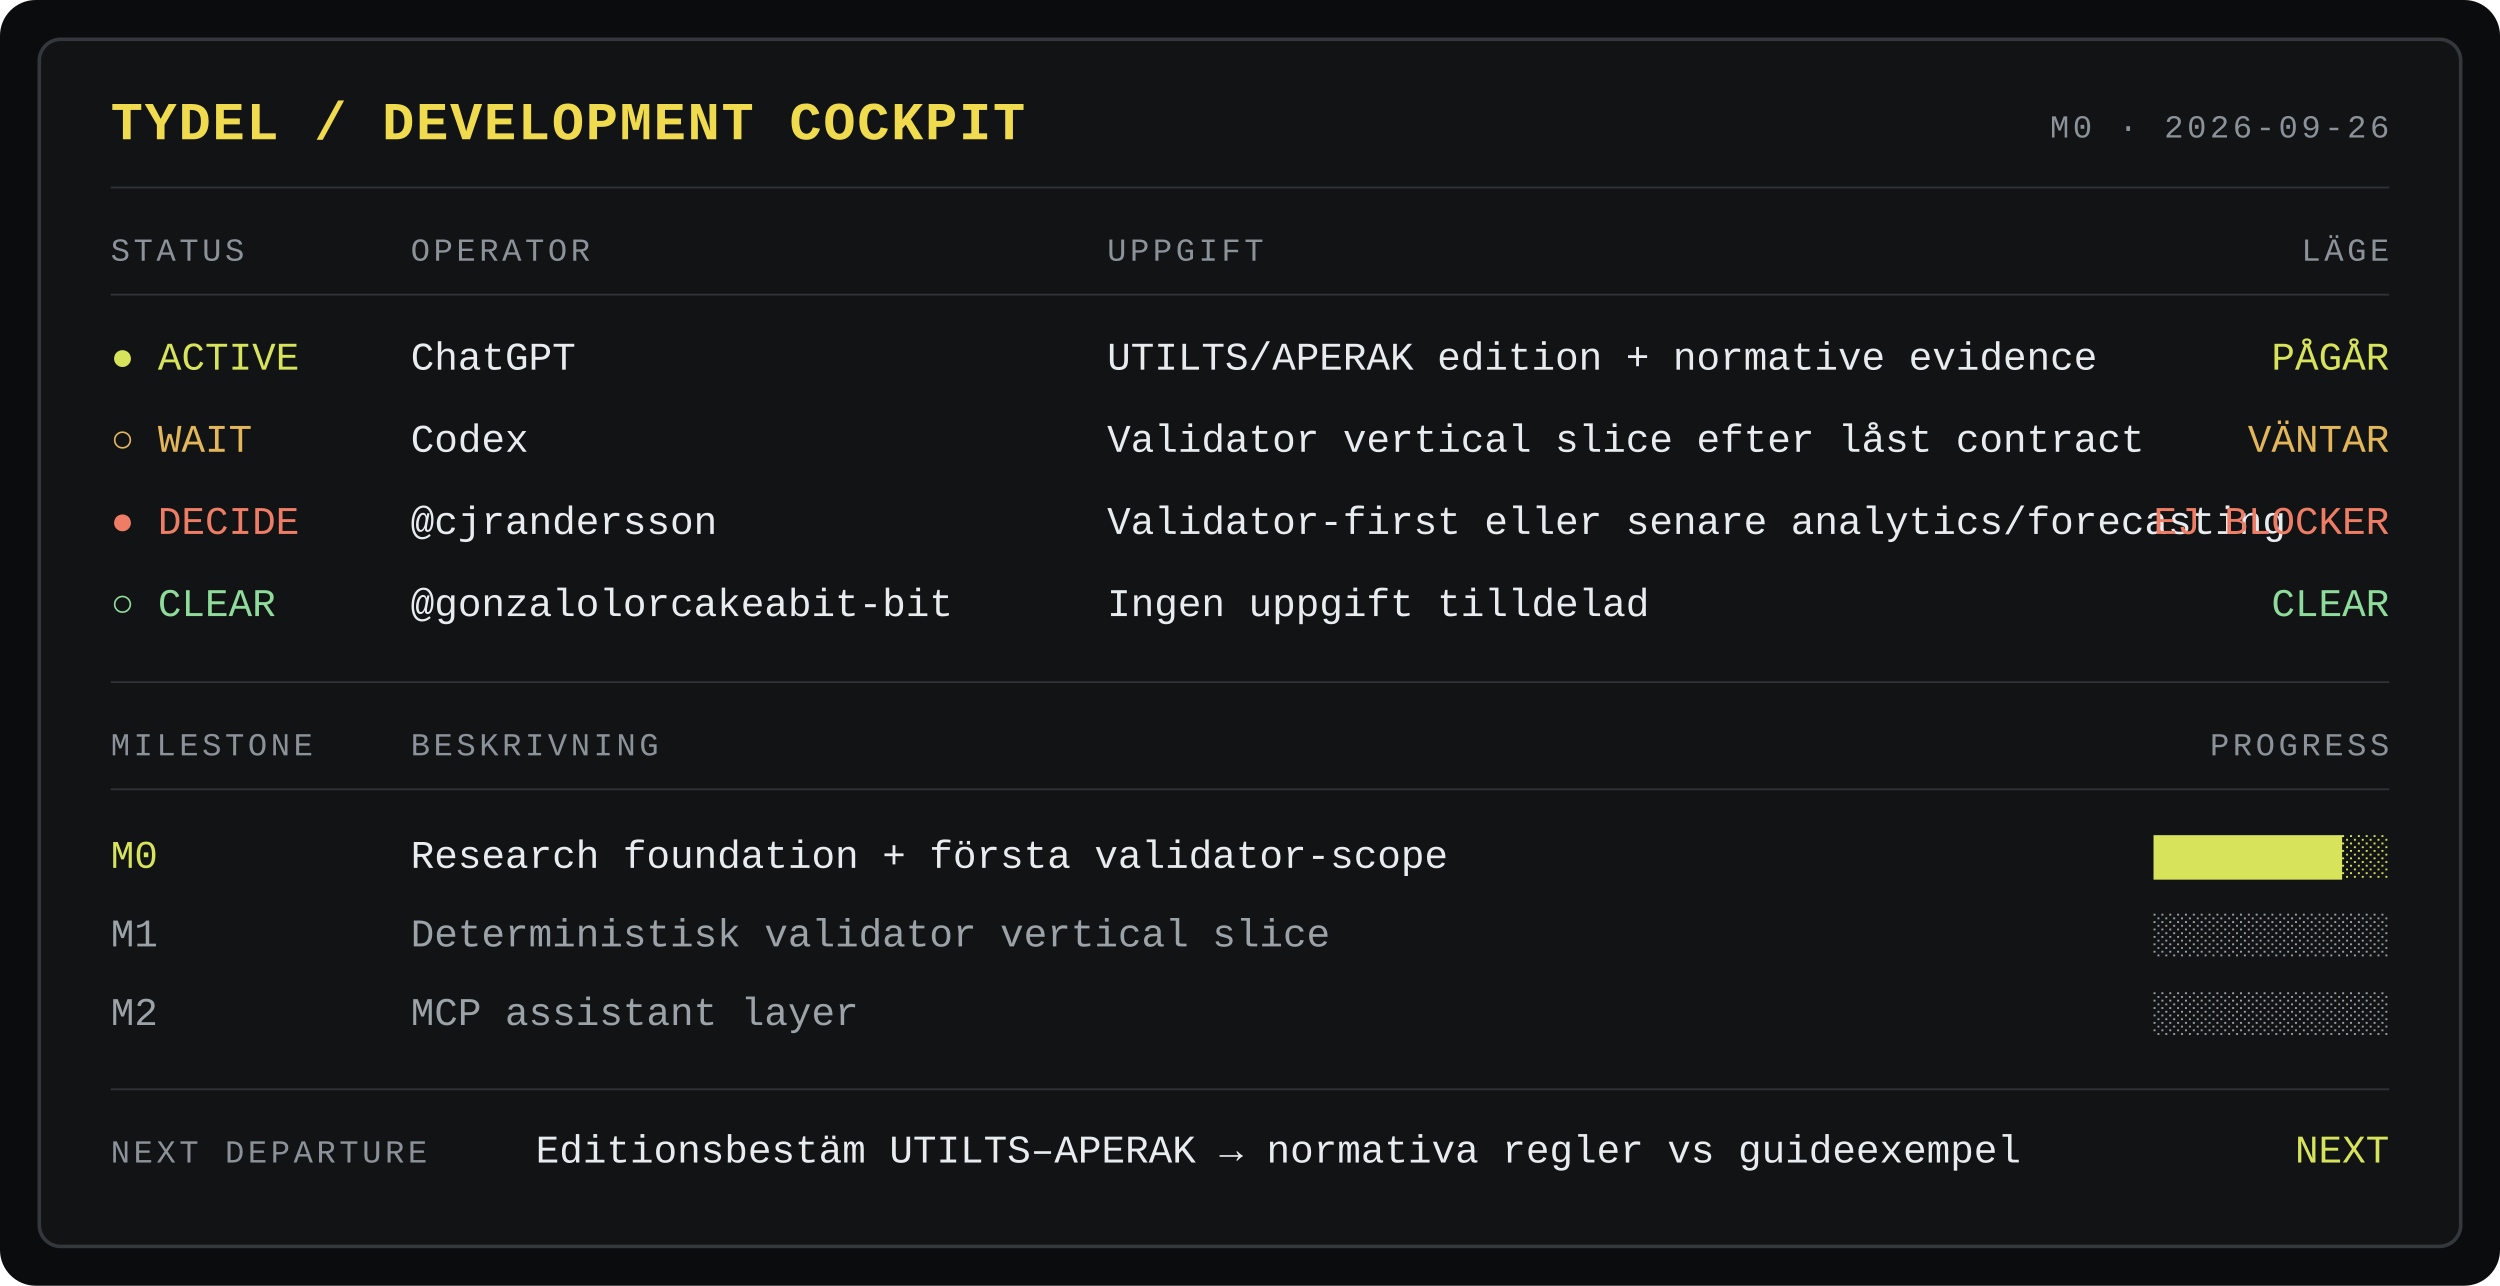
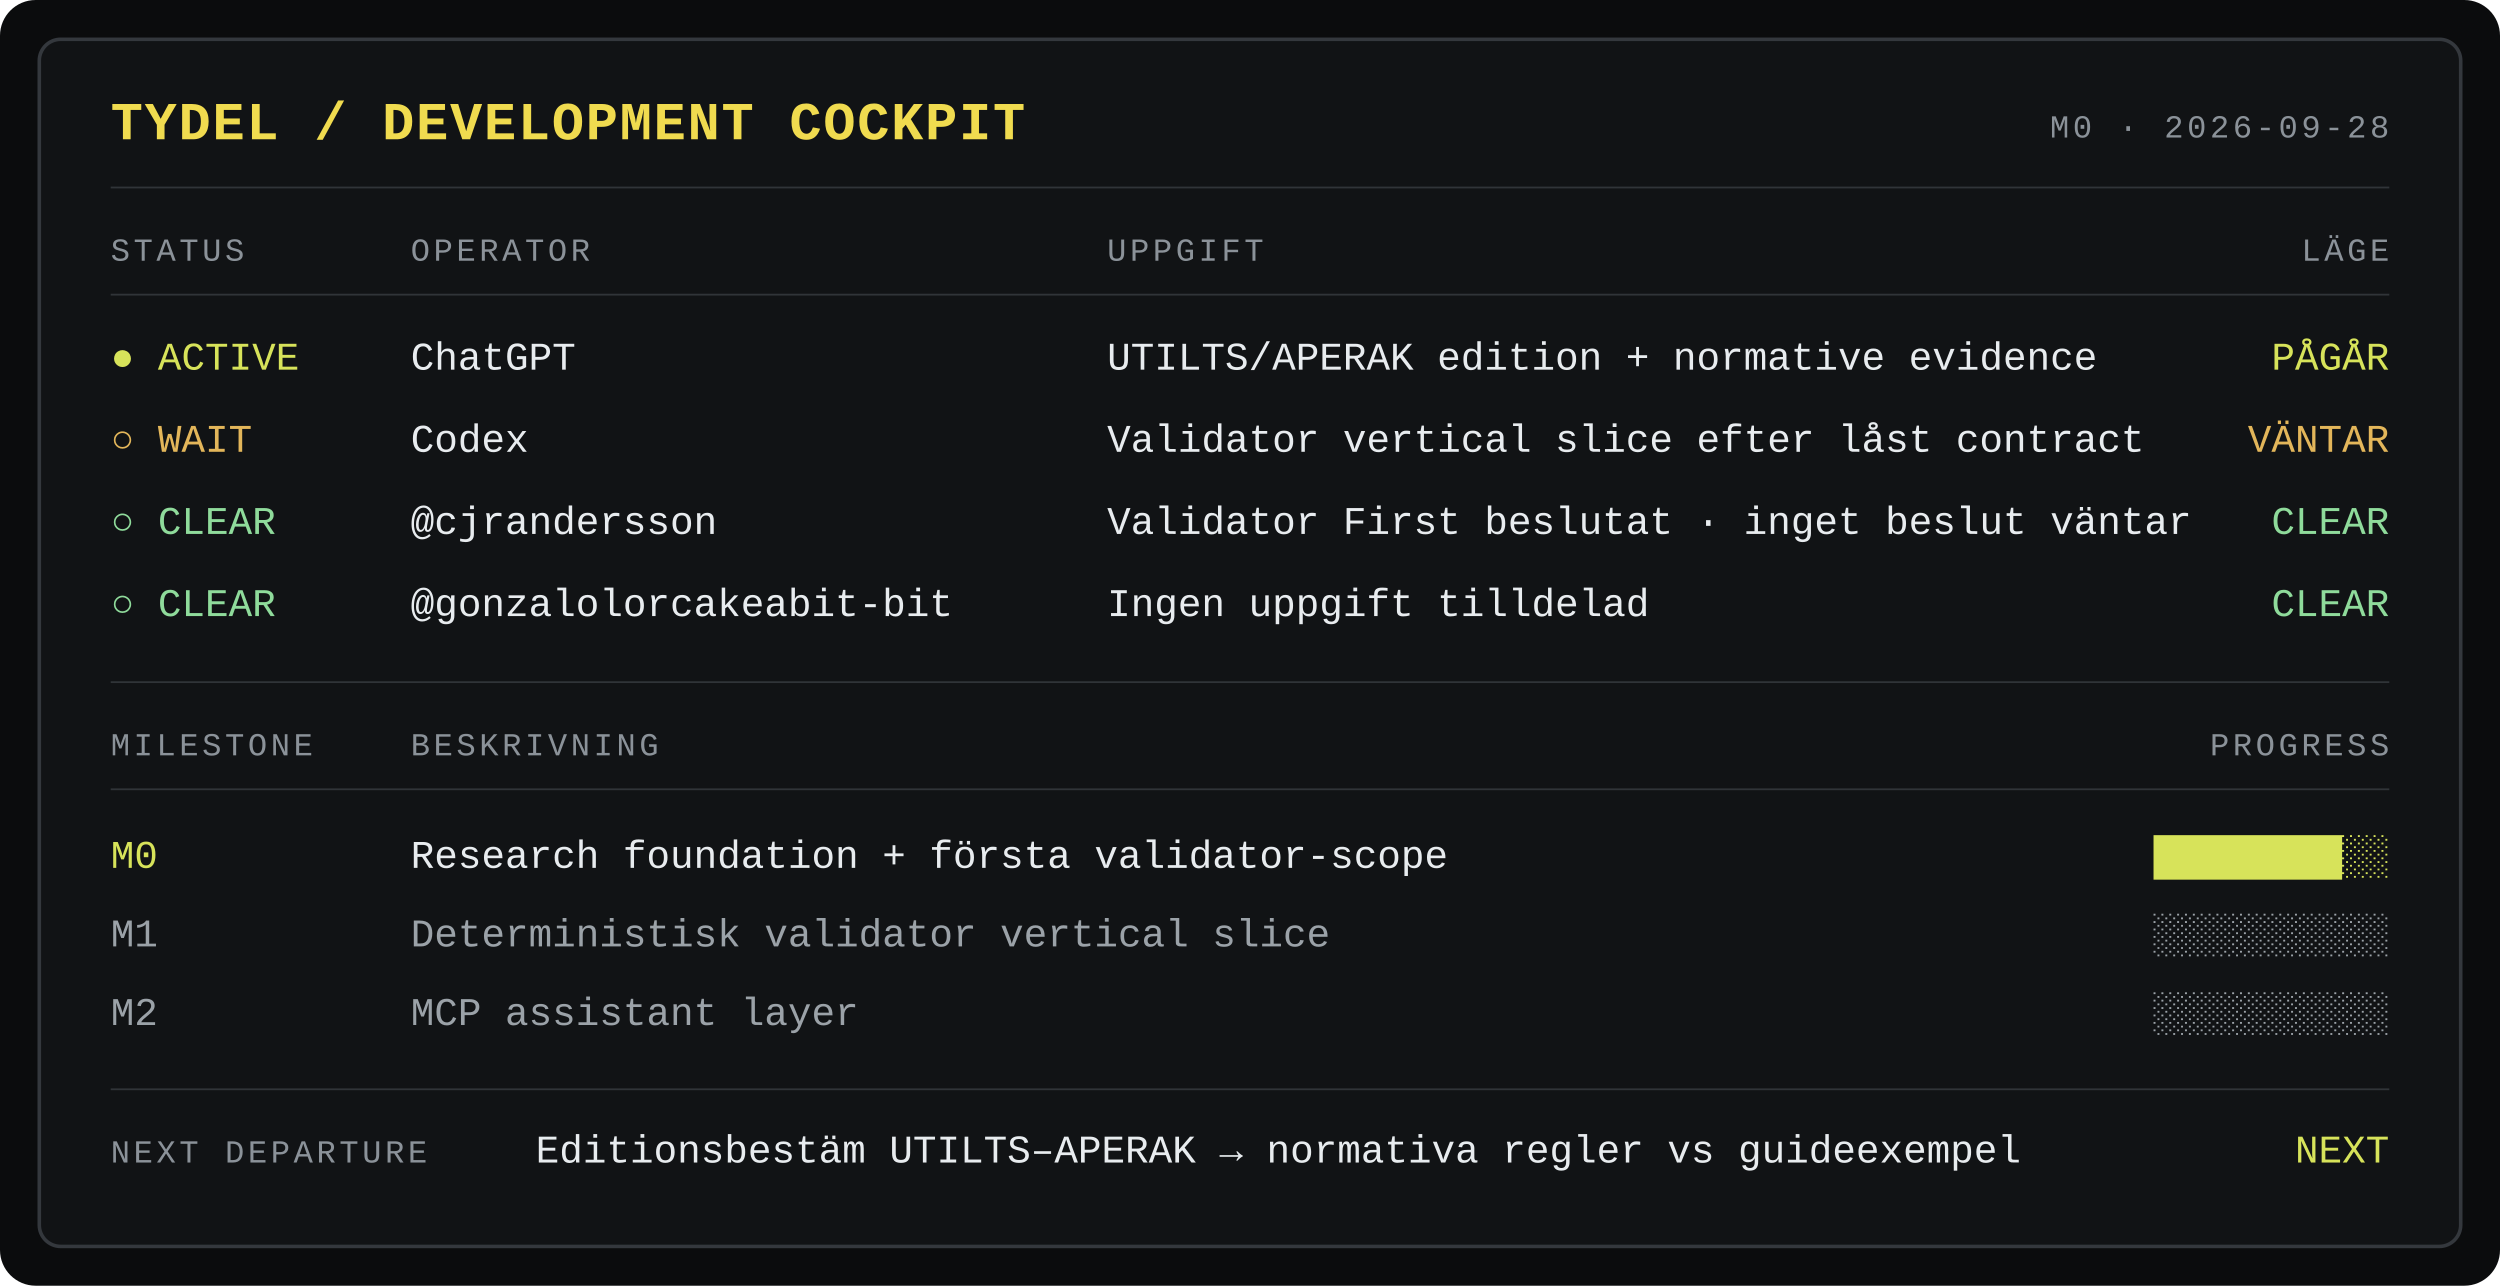
<svg xmlns="http://www.w3.org/2000/svg" width="1400" height="720" viewBox="0 0 1400 720" role="img" aria-labelledby="title desc">
  <rect width="1400" height="720" rx="20" fill="#0b0c0d" />
  <rect x="22" y="22" width="1356" height="676" rx="12" fill="#111315" stroke="#34383d" stroke-width="2" />
  <style>.mono{font-family:ui-monospace,SFMono-Regular,Menlo,Consolas,"Liberation Mono",monospace}.label{font-size:18px;fill:#8b9299;letter-spacing:2px}.head{font-size:30px;font-weight:700;fill:#f0db4f;letter-spacing:1px}.row{font-size:22px;fill:#e8ecef}.muted{fill:#9ba2a8}.active{fill:#d7e35a}.clear{fill:#8fdb9b}.wait{fill:#e3b65a}.alert{fill:#ef7d65}.line{stroke:#303438;stroke-width:1}</style>
  <text x="62" y="78" class="mono head">TYDEL / DEVELOPMENT COCKPIT</text>
-   <text x="1338" y="77" text-anchor="end" class="mono label">M0 · 2026-09-26</text>
+   <text x="1338" y="77" text-anchor="end" class="mono label">M0 · 2026-09-28</text>
  <line x1="62" y1="105" x2="1338" y2="105" class="line" />
  <text x="62" y="146" class="mono label">STATUS</text>
  <text x="230" y="146" class="mono label">OPERATOR</text>
  <text x="620" y="146" class="mono label">UPPGIFT</text>
  <text x="1338" y="146" text-anchor="end" class="mono label">LÄGE</text>
  <line x1="62" y1="165" x2="1338" y2="165" class="line" />
  <text x="62" y="207" class="mono row active">● ACTIVE</text>
  <text x="230" y="207" class="mono row">ChatGPT</text>
  <text x="620" y="207" class="mono row">UTILTS/APERAK edition + normative evidence</text>
  <text x="1338" y="207" text-anchor="end" class="mono row active">PÅGÅR</text>
  <text x="62" y="253" class="mono row wait">○ WAIT</text>
  <text x="230" y="253" class="mono row">Codex</text>
  <text x="620" y="253" class="mono row">Validator vertical slice efter låst contract</text>
  <text x="1338" y="253" text-anchor="end" class="mono row wait">VÄNTAR</text>
-   <text x="62" y="299" class="mono row alert">● DECIDE</text>
+   <text x="62" y="299" class="mono row clear">○ CLEAR</text>
  <text x="230" y="299" class="mono row">@cjrandersson</text>
-   <text x="620" y="299" class="mono row">Validator-first eller senare analytics/forecasting</text>
-   <text x="1338" y="299" text-anchor="end" class="mono row alert">EJ BLOCKER</text>
+   <text x="620" y="299" class="mono row">Validator First beslutat · inget beslut väntar</text>
+   <text x="1338" y="299" text-anchor="end" class="mono row clear">CLEAR</text>
  <text x="62" y="345" class="mono row clear">○ CLEAR</text>
  <text x="230" y="345" class="mono row">@gonzalolorcakeabit-bit</text>
  <text x="620" y="345" class="mono row">Ingen uppgift tilldelad</text>
  <text x="1338" y="345" text-anchor="end" class="mono row clear">CLEAR</text>
  <line x1="62" y1="382" x2="1338" y2="382" class="line" />
  <text x="62" y="423" class="mono label">MILESTONE</text>
  <text x="230" y="423" class="mono label">BESKRIVNING</text>
  <text x="1338" y="423" text-anchor="end" class="mono label">PROGRESS</text>
  <line x1="62" y1="442" x2="1338" y2="442" class="line" />
  <text x="62" y="486" class="mono row active">M0</text>
  <text x="230" y="486" class="mono row">Research foundation + första validator-scope</text>
  <text x="1338" y="486" text-anchor="end" class="mono row active">████████░░</text>
  <text x="62" y="530" class="mono row muted">M1</text>
  <text x="230" y="530" class="mono row muted">Deterministisk validator vertical slice</text>
  <text x="1338" y="530" text-anchor="end" class="mono row muted">░░░░░░░░░░</text>
  <text x="62" y="574" class="mono row muted">M2</text>
  <text x="230" y="574" class="mono row muted">MCP assistant layer</text>
  <text x="1338" y="574" text-anchor="end" class="mono row muted">░░░░░░░░░░</text>
  <line x1="62" y1="610" x2="1338" y2="610" class="line" />
  <text x="62" y="651" class="mono label">NEXT DEPARTURE</text>
  <text x="300" y="651" class="mono row">Editionsbestäm UTILTS–APERAK → normativa regler vs guideexempel</text>
  <text x="1338" y="651" text-anchor="end" class="mono row active">NEXT</text>
</svg>
